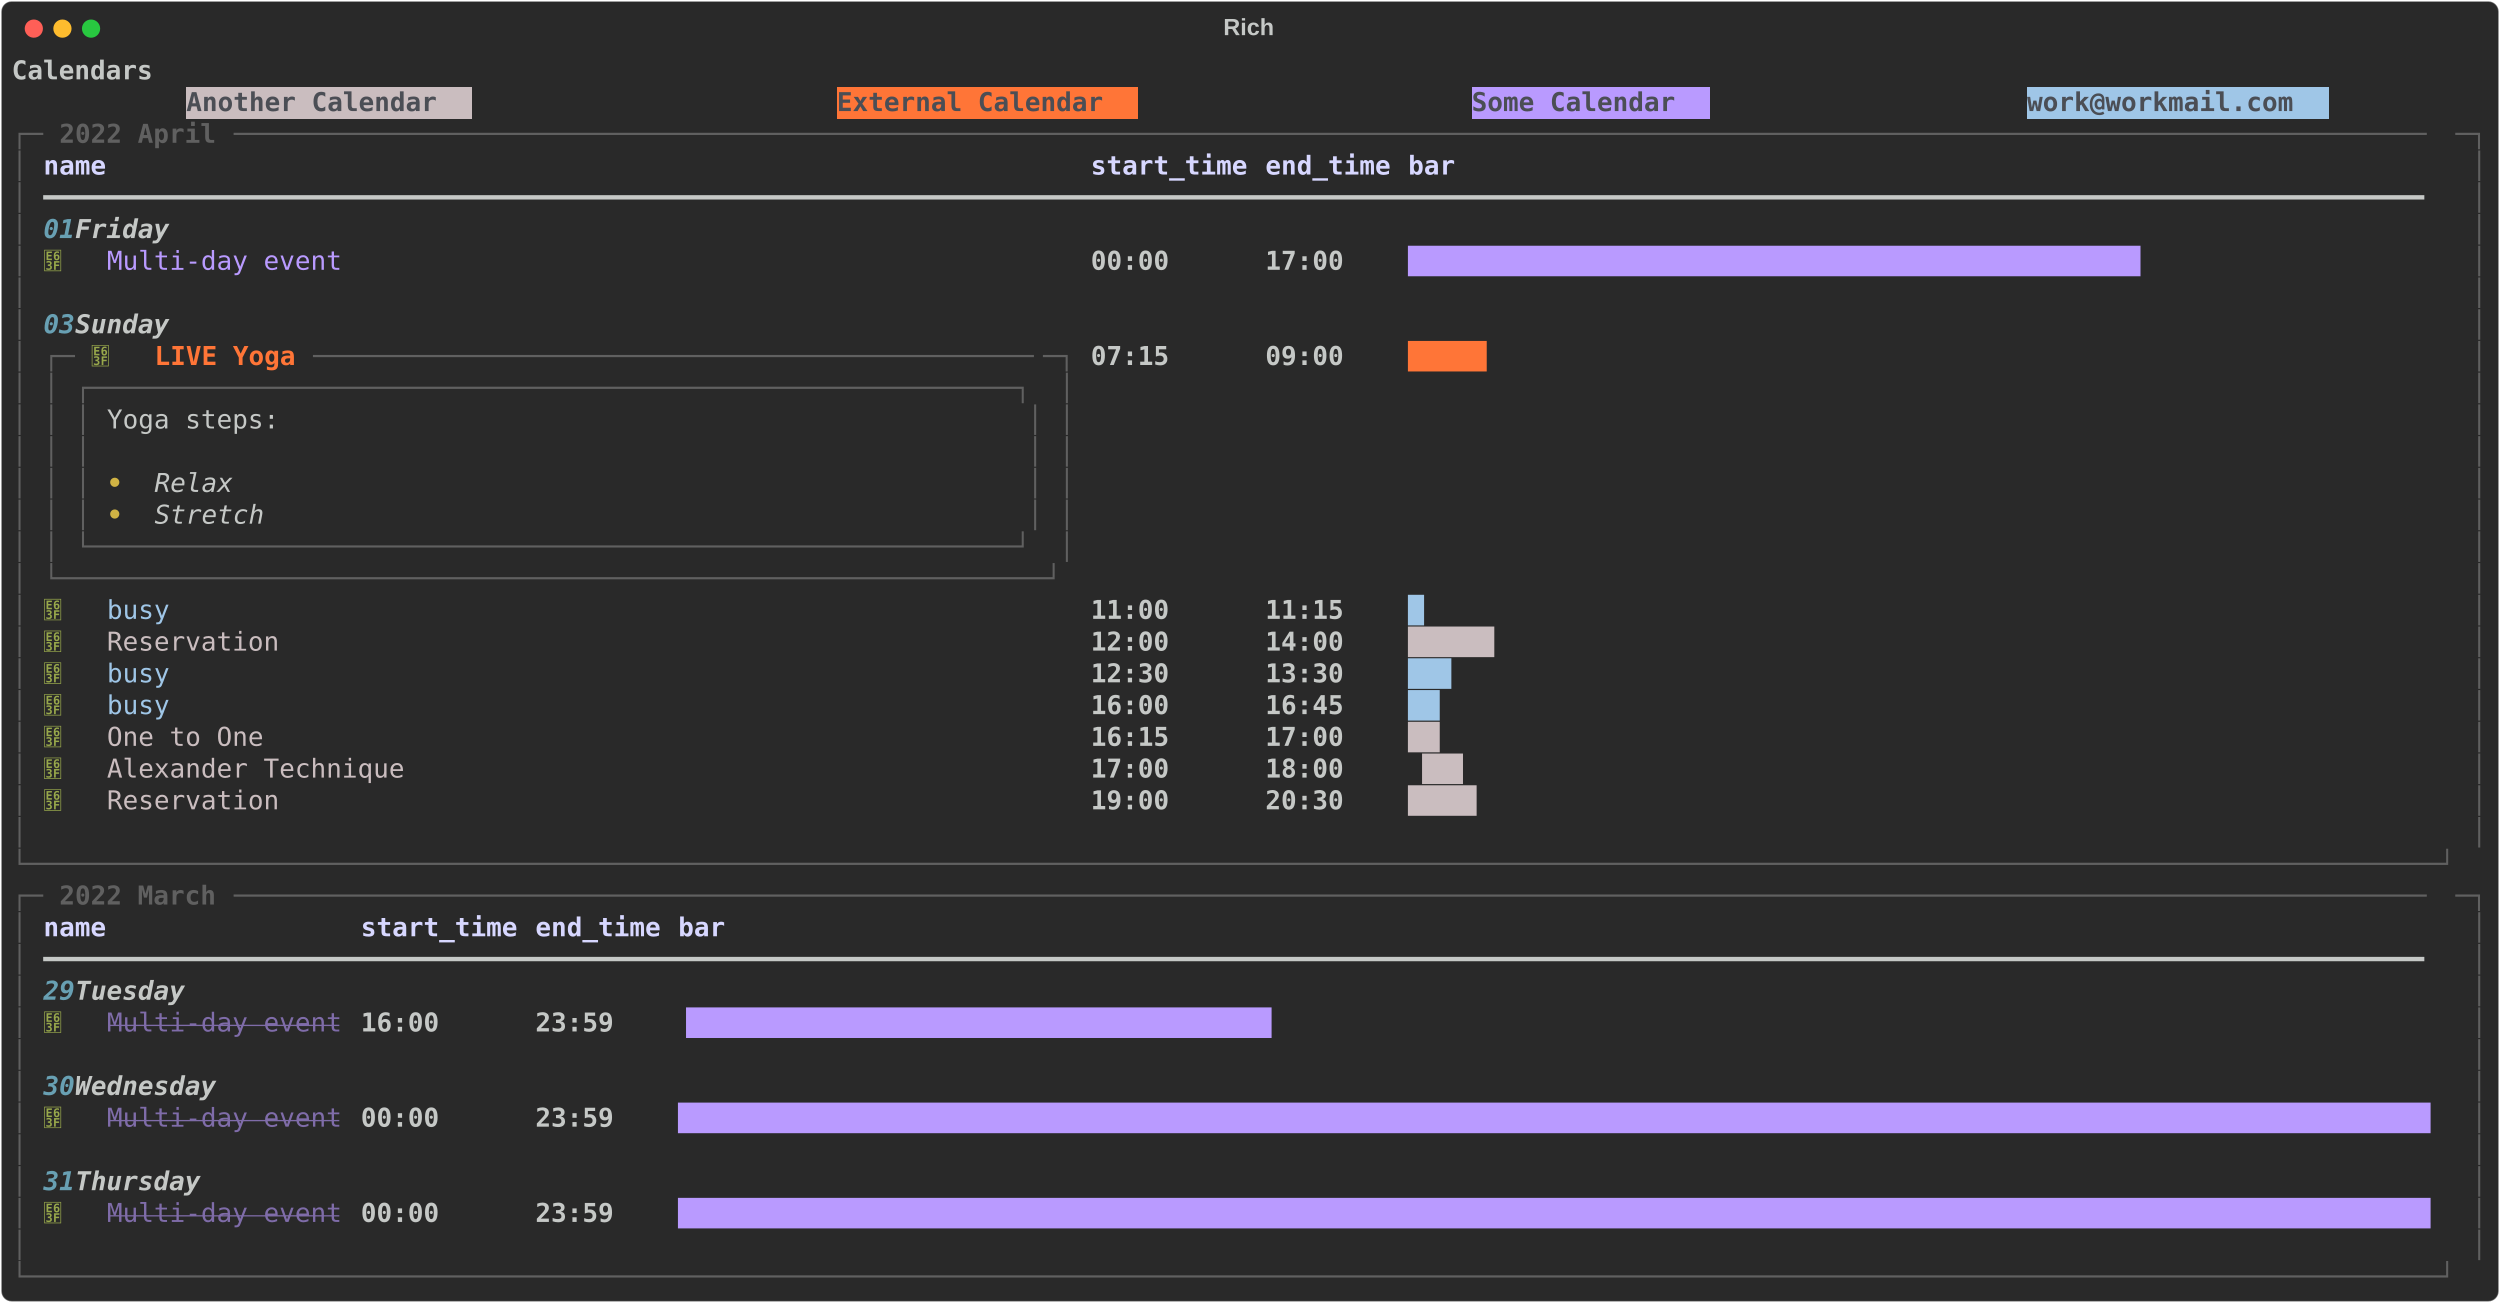
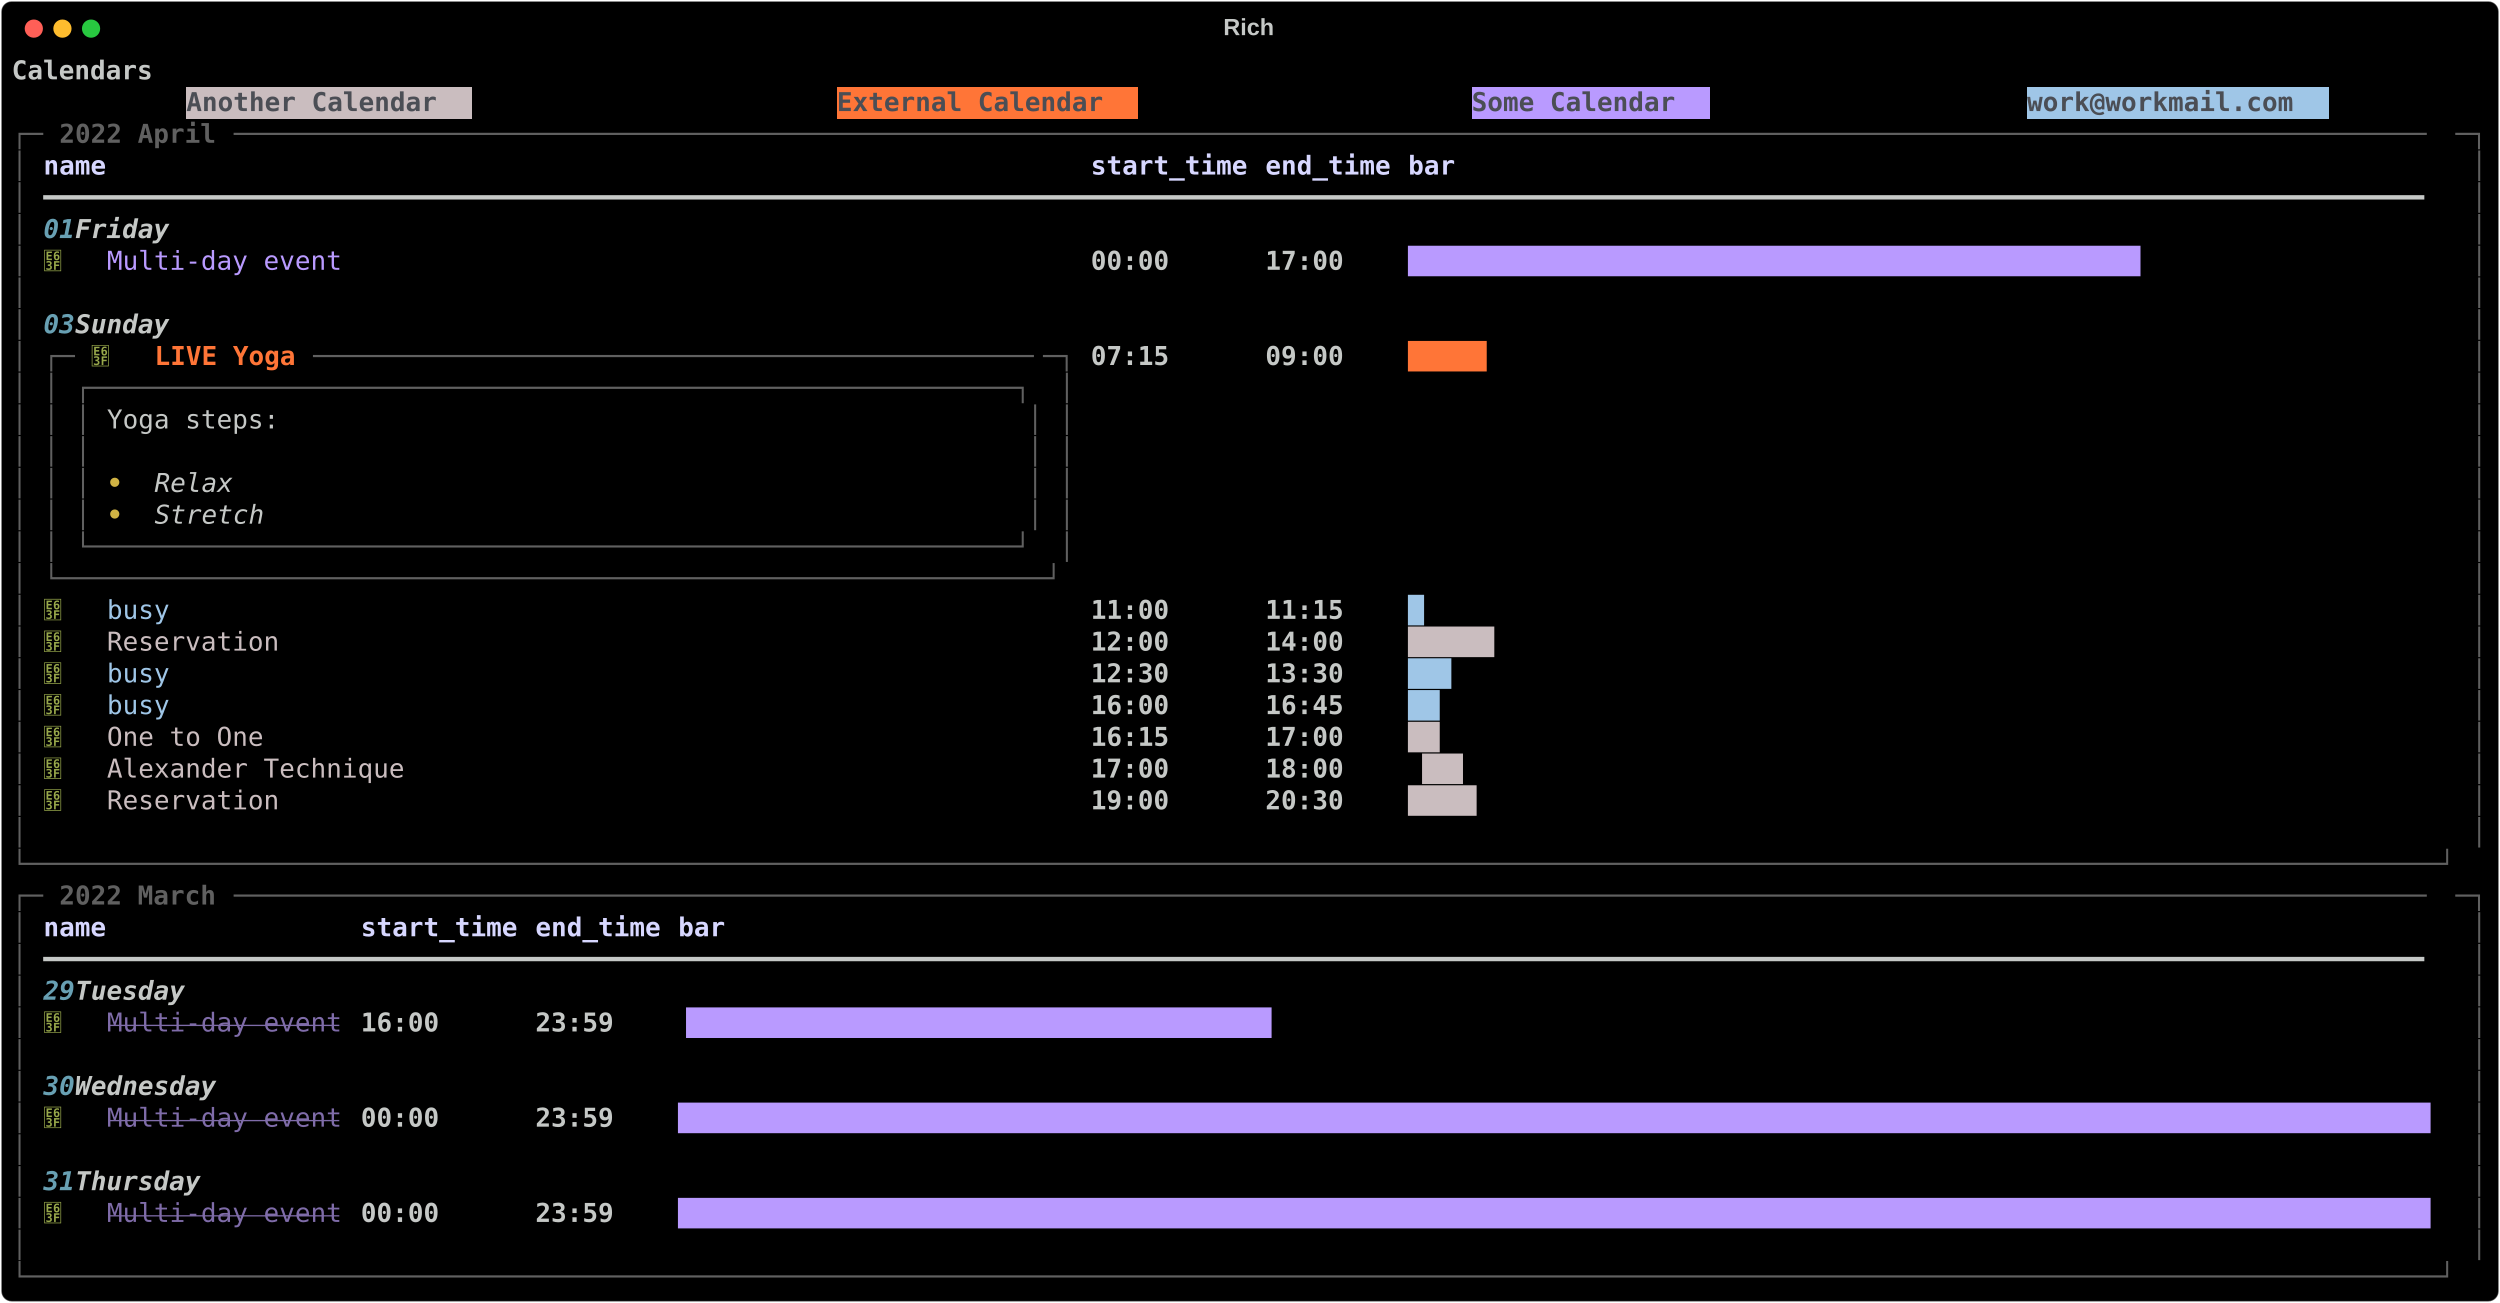
<svg xmlns="http://www.w3.org/2000/svg" class="rich-terminal" viewBox="0 0 1922 1001.6">
  <style>

    @font-face {
        font-family: "Fira Code";
        src: local("FiraCode-Regular"),
                url("https://cdnjs.cloudflare.com/ajax/libs/firacode/6.2.0/woff2/FiraCode-Regular.woff2") format("woff2"),
                url("https://cdnjs.cloudflare.com/ajax/libs/firacode/6.2.0/woff/FiraCode-Regular.woff") format("woff");
        font-style: normal;
        font-weight: 400;
    }
    @font-face {
        font-family: "Fira Code";
        src: local("FiraCode-Bold"),
                url("https://cdnjs.cloudflare.com/ajax/libs/firacode/6.2.0/woff2/FiraCode-Bold.woff2") format("woff2"),
                url("https://cdnjs.cloudflare.com/ajax/libs/firacode/6.2.0/woff/FiraCode-Bold.woff") format("woff");
        font-style: bold;
        font-weight: 700;
    }

    .terminal-112775988-matrix {
        font-family: Fira Code, monospace;
        font-size: 20px;
        line-height: 24.4px;
        font-variant-east-asian: full-width;
    }

    .terminal-112775988-title {
        font-size: 18px;
        font-weight: bold;
        font-family: arial;
    }

    .terminal-112775988-r1 { fill: #c5c8c6;font-weight: bold }
.terminal-112775988-r2 { fill: #c5c8c6 }
.terminal-112775988-r3 { fill: #4b4e55;font-weight: bold }
.terminal-112775988-r4 { fill: #606060 }
.terminal-112775988-r5 { fill: #606060;font-weight: bold }
.terminal-112775988-r6 { fill: #d7d7ff;font-weight: bold }
.terminal-112775988-r7 { fill: #68a0b3;font-weight: bold;font-style: italic; }
.terminal-112775988-r8 { fill: #c5c8c6;font-weight: bold;font-style: italic; }
.terminal-112775988-r9 { fill: #98a84b;font-weight: bold }
.terminal-112775988-r10 { fill: #b99aff }
.terminal-112775988-r11 { fill: #ff7537;font-weight: bold }
.terminal-112775988-r12 { fill: #ff7537 }
.terminal-112775988-r13 { fill: #d0b344;font-weight: bold }
.terminal-112775988-r14 { fill: #c5c8c6;font-style: italic; }
.terminal-112775988-r15 { fill: #9fc6e7 }
.terminal-112775988-r16 { fill: #cabdbf }
.terminal-112775988-r17 { fill: #7f6ca9;text-decoration: line-through; }
    </style>
  <defs>
    <clipPath id="terminal-112775988-clip-terminal">
      <rect x="0" y="0" width="1902.2" height="950.6" />
    </clipPath>
    <clipPath id="terminal-112775988-line-0">
      <rect x="0" y="1.5" width="1903.2" height="24.65" />
    </clipPath>
    <clipPath id="terminal-112775988-line-1">
      <rect x="0" y="25.9" width="1903.2" height="24.65" />
    </clipPath>
    <clipPath id="terminal-112775988-line-2">
      <rect x="0" y="50.3" width="1903.2" height="24.65" />
    </clipPath>
    <clipPath id="terminal-112775988-line-3">
      <rect x="0" y="74.7" width="1903.2" height="24.65" />
    </clipPath>
    <clipPath id="terminal-112775988-line-4">
      <rect x="0" y="99.1" width="1903.2" height="24.65" />
    </clipPath>
    <clipPath id="terminal-112775988-line-5">
      <rect x="0" y="123.5" width="1903.2" height="24.65" />
    </clipPath>
    <clipPath id="terminal-112775988-line-6">
      <rect x="0" y="147.9" width="1903.2" height="24.65" />
    </clipPath>
    <clipPath id="terminal-112775988-line-7">
      <rect x="0" y="172.3" width="1903.2" height="24.65" />
    </clipPath>
    <clipPath id="terminal-112775988-line-8">
      <rect x="0" y="196.7" width="1903.2" height="24.65" />
    </clipPath>
    <clipPath id="terminal-112775988-line-9">
      <rect x="0" y="221.1" width="1903.2" height="24.65" />
    </clipPath>
    <clipPath id="terminal-112775988-line-10">
      <rect x="0" y="245.5" width="1903.2" height="24.65" />
    </clipPath>
    <clipPath id="terminal-112775988-line-11">
      <rect x="0" y="269.9" width="1903.2" height="24.65" />
    </clipPath>
    <clipPath id="terminal-112775988-line-12">
      <rect x="0" y="294.3" width="1903.2" height="24.65" />
    </clipPath>
    <clipPath id="terminal-112775988-line-13">
      <rect x="0" y="318.7" width="1903.2" height="24.65" />
    </clipPath>
    <clipPath id="terminal-112775988-line-14">
      <rect x="0" y="343.1" width="1903.2" height="24.65" />
    </clipPath>
    <clipPath id="terminal-112775988-line-15">
      <rect x="0" y="367.5" width="1903.2" height="24.65" />
    </clipPath>
    <clipPath id="terminal-112775988-line-16">
      <rect x="0" y="391.9" width="1903.2" height="24.65" />
    </clipPath>
    <clipPath id="terminal-112775988-line-17">
      <rect x="0" y="416.3" width="1903.2" height="24.65" />
    </clipPath>
    <clipPath id="terminal-112775988-line-18">
      <rect x="0" y="440.7" width="1903.2" height="24.65" />
    </clipPath>
    <clipPath id="terminal-112775988-line-19">
      <rect x="0" y="465.1" width="1903.2" height="24.65" />
    </clipPath>
    <clipPath id="terminal-112775988-line-20">
      <rect x="0" y="489.5" width="1903.2" height="24.65" />
    </clipPath>
    <clipPath id="terminal-112775988-line-21">
      <rect x="0" y="513.9" width="1903.2" height="24.65" />
    </clipPath>
    <clipPath id="terminal-112775988-line-22">
      <rect x="0" y="538.3" width="1903.2" height="24.65" />
    </clipPath>
    <clipPath id="terminal-112775988-line-23">
      <rect x="0" y="562.7" width="1903.2" height="24.65" />
    </clipPath>
    <clipPath id="terminal-112775988-line-24">
      <rect x="0" y="587.1" width="1903.2" height="24.65" />
    </clipPath>
    <clipPath id="terminal-112775988-line-25">
      <rect x="0" y="611.5" width="1903.2" height="24.65" />
    </clipPath>
    <clipPath id="terminal-112775988-line-26">
      <rect x="0" y="635.9" width="1903.2" height="24.65" />
    </clipPath>
    <clipPath id="terminal-112775988-line-27">
      <rect x="0" y="660.3" width="1903.2" height="24.65" />
    </clipPath>
    <clipPath id="terminal-112775988-line-28">
      <rect x="0" y="684.7" width="1903.2" height="24.65" />
    </clipPath>
    <clipPath id="terminal-112775988-line-29">
      <rect x="0" y="709.1" width="1903.2" height="24.65" />
    </clipPath>
    <clipPath id="terminal-112775988-line-30">
      <rect x="0" y="733.5" width="1903.2" height="24.65" />
    </clipPath>
    <clipPath id="terminal-112775988-line-31">
      <rect x="0" y="757.9" width="1903.2" height="24.65" />
    </clipPath>
    <clipPath id="terminal-112775988-line-32">
      <rect x="0" y="782.3" width="1903.2" height="24.65" />
    </clipPath>
    <clipPath id="terminal-112775988-line-33">
      <rect x="0" y="806.7" width="1903.2" height="24.65" />
    </clipPath>
    <clipPath id="terminal-112775988-line-34">
      <rect x="0" y="831.1" width="1903.2" height="24.65" />
    </clipPath>
    <clipPath id="terminal-112775988-line-35">
      <rect x="0" y="855.5" width="1903.2" height="24.65" />
    </clipPath>
    <clipPath id="terminal-112775988-line-36">
      <rect x="0" y="879.9" width="1903.2" height="24.65" />
    </clipPath>
    <clipPath id="terminal-112775988-line-37">
      <rect x="0" y="904.3" width="1903.2" height="24.65" />
    </clipPath>
  </defs>
-   <rect fill="#292929" stroke="rgba(255,255,255,0.35)" stroke-width="1" x="1" y="1" width="1920" height="999.6" rx="8" />
+   <rect stroke="rgba(255,255,255,0.35)" stroke-width="1" x="1" y="1" width="1920" height="999.6" rx="8" />
  <text class="terminal-112775988-title" fill="#c5c8c6" text-anchor="middle" x="960" y="27">Rich</text>
  <g transform="translate(26,22)">
    <circle cx="0" cy="0" r="7" fill="#ff5f57" />
    <circle cx="22" cy="0" r="7" fill="#febc2e" />
    <circle cx="44" cy="0" r="7" fill="#28c840" />
  </g>
  <g transform="translate(9, 41)" clip-path="url(#terminal-112775988-clip-terminal)">
    <rect fill="#cabdbf" x="134.2" y="25.9" width="219.6" height="24.65" shape-rendering="crispEdges" />
    <rect fill="#ff7537" x="634.4" y="25.9" width="231.8" height="24.65" shape-rendering="crispEdges" />
    <rect fill="#b99aff" x="1122.4" y="25.9" width="183" height="24.65" shape-rendering="crispEdges" />
    <rect fill="#9fc6e7" x="1549.4" y="25.9" width="231.8" height="24.65" shape-rendering="crispEdges" />
    <g class="terminal-112775988-matrix">
      <text class="terminal-112775988-r1" x="0" y="20" textLength="1903.2" clip-path="url(#terminal-112775988-line-0)">                                                                         Calendars                                                                          </text>
      <text class="terminal-112775988-r2" x="1903.2" y="20" textLength="12.2" clip-path="url(#terminal-112775988-line-0)">
</text>
      <text class="terminal-112775988-r3" x="134.2" y="44.4" textLength="219.6" clip-path="url(#terminal-112775988-line-1)"> Another Calendar </text>
      <text class="terminal-112775988-r3" x="634.4" y="44.4" textLength="231.8" clip-path="url(#terminal-112775988-line-1)"> External Calendar </text>
      <text class="terminal-112775988-r3" x="1122.4" y="44.4" textLength="183" clip-path="url(#terminal-112775988-line-1)"> Some Calendar </text>
      <text class="terminal-112775988-r3" x="1549.4" y="44.4" textLength="231.8" clip-path="url(#terminal-112775988-line-1)"> work@workmail.com </text>
      <text class="terminal-112775988-r2" x="1903.2" y="44.4" textLength="12.2" clip-path="url(#terminal-112775988-line-1)">
</text>
      <text class="terminal-112775988-r4" x="0" y="68.8" textLength="24.4" clip-path="url(#terminal-112775988-line-2)">┌─</text>
      <text class="terminal-112775988-r5" x="36.6" y="68.8" textLength="122" clip-path="url(#terminal-112775988-line-2)">2022 April</text>
      <text class="terminal-112775988-r4" x="170.8" y="68.8" textLength="1708" clip-path="url(#terminal-112775988-line-2)">────────────────────────────────────────────────────────────────────────────────────────────────────────────────────────────────────────────</text>
      <text class="terminal-112775988-r4" x="1878.8" y="68.8" textLength="24.4" clip-path="url(#terminal-112775988-line-2)">─┐</text>
      <text class="terminal-112775988-r2" x="1903.2" y="68.8" textLength="12.2" clip-path="url(#terminal-112775988-line-2)">
</text>
      <text class="terminal-112775988-r4" x="0" y="93.2" textLength="12.2" clip-path="url(#terminal-112775988-line-3)">│</text>
      <text class="terminal-112775988-r6" x="24.4" y="93.2" textLength="793" clip-path="url(#terminal-112775988-line-3)">name                                                             </text>
      <text class="terminal-112775988-r6" x="829.6" y="93.2" textLength="122" clip-path="url(#terminal-112775988-line-3)">start_time</text>
      <text class="terminal-112775988-r6" x="963.8" y="93.2" textLength="97.6" clip-path="url(#terminal-112775988-line-3)">end_time</text>
      <text class="terminal-112775988-r6" x="1073.6" y="93.2" textLength="805.2" clip-path="url(#terminal-112775988-line-3)">bar                                                               </text>
      <text class="terminal-112775988-r4" x="1891" y="93.2" textLength="12.2" clip-path="url(#terminal-112775988-line-3)">│</text>
      <text class="terminal-112775988-r2" x="1903.2" y="93.2" textLength="12.2" clip-path="url(#terminal-112775988-line-3)">
</text>
      <text class="terminal-112775988-r4" x="0" y="117.6" textLength="12.2" clip-path="url(#terminal-112775988-line-4)">│</text>
      <text class="terminal-112775988-r2" x="24.4" y="117.6" textLength="1854.4" clip-path="url(#terminal-112775988-line-4)">━━━━━━━━━━━━━━━━━━━━━━━━━━━━━━━━━━━━━━━━━━━━━━━━━━━━━━━━━━━━━━━━━━━━━━━━━━━━━━━━━━━━━━━━━━━━━━━━━━━━━━━━━━━━━━━━━━━━━━━━━━━━━━━━━━━━━━━━━━━━━━━━━━━━━━━━</text>
      <text class="terminal-112775988-r4" x="1891" y="117.6" textLength="12.2" clip-path="url(#terminal-112775988-line-4)">│</text>
      <text class="terminal-112775988-r2" x="1903.2" y="117.6" textLength="12.2" clip-path="url(#terminal-112775988-line-4)">
</text>
      <text class="terminal-112775988-r4" x="0" y="142" textLength="12.2" clip-path="url(#terminal-112775988-line-5)">│</text>
      <text class="terminal-112775988-r7" x="24.4" y="142" textLength="24.4" clip-path="url(#terminal-112775988-line-5)">01</text>
      <text class="terminal-112775988-r8" x="48.8" y="142" textLength="85.4" clip-path="url(#terminal-112775988-line-5)"> Friday</text>
      <text class="terminal-112775988-r4" x="1891" y="142" textLength="12.2" clip-path="url(#terminal-112775988-line-5)">│</text>
      <text class="terminal-112775988-r2" x="1903.2" y="142" textLength="12.2" clip-path="url(#terminal-112775988-line-5)">
</text>
      <text class="terminal-112775988-r4" x="0" y="166.4" textLength="12.2" clip-path="url(#terminal-112775988-line-6)">│</text>
      <text class="terminal-112775988-r9" x="24.4" y="166.4" textLength="48.8" clip-path="url(#terminal-112775988-line-6)">   </text>
      <text class="terminal-112775988-r10" x="73.2" y="166.4" textLength="183" clip-path="url(#terminal-112775988-line-6)">Multi-day event</text>
      <text class="terminal-112775988-r1" x="829.6" y="166.4" textLength="61" clip-path="url(#terminal-112775988-line-6)">00:00</text>
      <text class="terminal-112775988-r1" x="963.8" y="166.4" textLength="61" clip-path="url(#terminal-112775988-line-6)">17:00</text>
      <text class="terminal-112775988-r10" x="1073.6" y="166.4" textLength="805.2" clip-path="url(#terminal-112775988-line-6)">██████████████████████████████████████████████▊                   </text>
      <text class="terminal-112775988-r4" x="1891" y="166.4" textLength="12.2" clip-path="url(#terminal-112775988-line-6)">│</text>
      <text class="terminal-112775988-r2" x="1903.2" y="166.4" textLength="12.2" clip-path="url(#terminal-112775988-line-6)">
</text>
      <text class="terminal-112775988-r4" x="0" y="190.8" textLength="12.2" clip-path="url(#terminal-112775988-line-7)">│</text>
      <text class="terminal-112775988-r4" x="1891" y="190.8" textLength="12.2" clip-path="url(#terminal-112775988-line-7)">│</text>
      <text class="terminal-112775988-r2" x="1903.2" y="190.8" textLength="12.2" clip-path="url(#terminal-112775988-line-7)">
</text>
      <text class="terminal-112775988-r4" x="0" y="215.2" textLength="12.2" clip-path="url(#terminal-112775988-line-8)">│</text>
      <text class="terminal-112775988-r7" x="24.4" y="215.2" textLength="24.4" clip-path="url(#terminal-112775988-line-8)">03</text>
      <text class="terminal-112775988-r8" x="48.8" y="215.2" textLength="85.4" clip-path="url(#terminal-112775988-line-8)"> Sunday</text>
      <text class="terminal-112775988-r4" x="1891" y="215.2" textLength="12.2" clip-path="url(#terminal-112775988-line-8)">│</text>
      <text class="terminal-112775988-r2" x="1903.2" y="215.2" textLength="12.2" clip-path="url(#terminal-112775988-line-8)">
</text>
      <text class="terminal-112775988-r4" x="0" y="239.6" textLength="12.2" clip-path="url(#terminal-112775988-line-9)">│</text>
      <text class="terminal-112775988-r4" x="24.4" y="239.6" textLength="24.4" clip-path="url(#terminal-112775988-line-9)">┌─</text>
      <text class="terminal-112775988-r9" x="61" y="239.6" textLength="48.8" clip-path="url(#terminal-112775988-line-9)">   </text>
      <text class="terminal-112775988-r11" x="109.8" y="239.6" textLength="109.8" clip-path="url(#terminal-112775988-line-9)">LIVE Yoga</text>
      <text class="terminal-112775988-r4" x="231.8" y="239.6" textLength="561.2" clip-path="url(#terminal-112775988-line-9)">──────────────────────────────────────────────</text>
      <text class="terminal-112775988-r4" x="793" y="239.6" textLength="24.4" clip-path="url(#terminal-112775988-line-9)">─┐</text>
      <text class="terminal-112775988-r1" x="829.6" y="239.6" textLength="61" clip-path="url(#terminal-112775988-line-9)">07:15</text>
      <text class="terminal-112775988-r1" x="963.8" y="239.6" textLength="61" clip-path="url(#terminal-112775988-line-9)">09:00</text>
      <text class="terminal-112775988-r12" x="1073.6" y="239.6" textLength="805.2" clip-path="url(#terminal-112775988-line-9)">                   █████                                          </text>
      <text class="terminal-112775988-r4" x="1891" y="239.6" textLength="12.2" clip-path="url(#terminal-112775988-line-9)">│</text>
      <text class="terminal-112775988-r2" x="1903.2" y="239.6" textLength="12.2" clip-path="url(#terminal-112775988-line-9)">
</text>
      <text class="terminal-112775988-r4" x="0" y="264" textLength="12.2" clip-path="url(#terminal-112775988-line-10)">│</text>
      <text class="terminal-112775988-r4" x="24.4" y="264" textLength="12.2" clip-path="url(#terminal-112775988-line-10)">│</text>
      <text class="terminal-112775988-r4" x="48.8" y="264" textLength="744.2" clip-path="url(#terminal-112775988-line-10)">┌───────────────────────────────────────────────────────────┐</text>
      <text class="terminal-112775988-r4" x="805.2" y="264" textLength="12.2" clip-path="url(#terminal-112775988-line-10)">│</text>
      <text class="terminal-112775988-r4" x="1891" y="264" textLength="12.2" clip-path="url(#terminal-112775988-line-10)">│</text>
      <text class="terminal-112775988-r2" x="1903.2" y="264" textLength="12.2" clip-path="url(#terminal-112775988-line-10)">
</text>
      <text class="terminal-112775988-r4" x="0" y="288.4" textLength="12.2" clip-path="url(#terminal-112775988-line-11)">│</text>
      <text class="terminal-112775988-r4" x="24.4" y="288.4" textLength="12.2" clip-path="url(#terminal-112775988-line-11)">│</text>
      <text class="terminal-112775988-r4" x="48.8" y="288.4" textLength="12.2" clip-path="url(#terminal-112775988-line-11)">│</text>
      <text class="terminal-112775988-r2" x="73.2" y="288.4" textLength="695.4" clip-path="url(#terminal-112775988-line-11)">Yoga steps:                                              </text>
      <text class="terminal-112775988-r4" x="780.8" y="288.4" textLength="12.2" clip-path="url(#terminal-112775988-line-11)">│</text>
      <text class="terminal-112775988-r4" x="805.2" y="288.4" textLength="12.2" clip-path="url(#terminal-112775988-line-11)">│</text>
      <text class="terminal-112775988-r4" x="1891" y="288.4" textLength="12.2" clip-path="url(#terminal-112775988-line-11)">│</text>
      <text class="terminal-112775988-r2" x="1903.2" y="288.4" textLength="12.2" clip-path="url(#terminal-112775988-line-11)">
</text>
      <text class="terminal-112775988-r4" x="0" y="312.8" textLength="12.2" clip-path="url(#terminal-112775988-line-12)">│</text>
      <text class="terminal-112775988-r4" x="24.4" y="312.8" textLength="12.2" clip-path="url(#terminal-112775988-line-12)">│</text>
      <text class="terminal-112775988-r4" x="48.8" y="312.8" textLength="12.2" clip-path="url(#terminal-112775988-line-12)">│</text>
      <text class="terminal-112775988-r4" x="780.8" y="312.8" textLength="12.2" clip-path="url(#terminal-112775988-line-12)">│</text>
      <text class="terminal-112775988-r4" x="805.2" y="312.8" textLength="12.2" clip-path="url(#terminal-112775988-line-12)">│</text>
      <text class="terminal-112775988-r4" x="1891" y="312.8" textLength="12.2" clip-path="url(#terminal-112775988-line-12)">│</text>
      <text class="terminal-112775988-r2" x="1903.2" y="312.8" textLength="12.2" clip-path="url(#terminal-112775988-line-12)">
</text>
      <text class="terminal-112775988-r4" x="0" y="337.2" textLength="12.2" clip-path="url(#terminal-112775988-line-13)">│</text>
      <text class="terminal-112775988-r4" x="24.4" y="337.2" textLength="12.2" clip-path="url(#terminal-112775988-line-13)">│</text>
      <text class="terminal-112775988-r4" x="48.8" y="337.2" textLength="12.2" clip-path="url(#terminal-112775988-line-13)">│</text>
      <text class="terminal-112775988-r13" x="73.2" y="337.2" textLength="36.6" clip-path="url(#terminal-112775988-line-13)"> • </text>
      <text class="terminal-112775988-r14" x="109.8" y="337.2" textLength="61" clip-path="url(#terminal-112775988-line-13)">Relax</text>
      <text class="terminal-112775988-r4" x="780.8" y="337.2" textLength="12.2" clip-path="url(#terminal-112775988-line-13)">│</text>
      <text class="terminal-112775988-r4" x="805.2" y="337.2" textLength="12.2" clip-path="url(#terminal-112775988-line-13)">│</text>
      <text class="terminal-112775988-r4" x="1891" y="337.2" textLength="12.2" clip-path="url(#terminal-112775988-line-13)">│</text>
      <text class="terminal-112775988-r2" x="1903.2" y="337.2" textLength="12.2" clip-path="url(#terminal-112775988-line-13)">
</text>
      <text class="terminal-112775988-r4" x="0" y="361.6" textLength="12.2" clip-path="url(#terminal-112775988-line-14)">│</text>
      <text class="terminal-112775988-r4" x="24.4" y="361.6" textLength="12.2" clip-path="url(#terminal-112775988-line-14)">│</text>
      <text class="terminal-112775988-r4" x="48.8" y="361.6" textLength="12.2" clip-path="url(#terminal-112775988-line-14)">│</text>
      <text class="terminal-112775988-r13" x="73.2" y="361.6" textLength="36.6" clip-path="url(#terminal-112775988-line-14)"> • </text>
      <text class="terminal-112775988-r14" x="109.8" y="361.6" textLength="85.4" clip-path="url(#terminal-112775988-line-14)">Stretch</text>
      <text class="terminal-112775988-r4" x="780.8" y="361.6" textLength="12.2" clip-path="url(#terminal-112775988-line-14)">│</text>
      <text class="terminal-112775988-r4" x="805.2" y="361.6" textLength="12.2" clip-path="url(#terminal-112775988-line-14)">│</text>
      <text class="terminal-112775988-r4" x="1891" y="361.6" textLength="12.2" clip-path="url(#terminal-112775988-line-14)">│</text>
      <text class="terminal-112775988-r2" x="1903.2" y="361.6" textLength="12.2" clip-path="url(#terminal-112775988-line-14)">
</text>
      <text class="terminal-112775988-r4" x="0" y="386" textLength="12.2" clip-path="url(#terminal-112775988-line-15)">│</text>
      <text class="terminal-112775988-r4" x="24.4" y="386" textLength="12.2" clip-path="url(#terminal-112775988-line-15)">│</text>
      <text class="terminal-112775988-r4" x="48.8" y="386" textLength="744.2" clip-path="url(#terminal-112775988-line-15)">└───────────────────────────────────────────────────────────┘</text>
      <text class="terminal-112775988-r4" x="805.2" y="386" textLength="12.2" clip-path="url(#terminal-112775988-line-15)">│</text>
      <text class="terminal-112775988-r4" x="1891" y="386" textLength="12.2" clip-path="url(#terminal-112775988-line-15)">│</text>
      <text class="terminal-112775988-r2" x="1903.2" y="386" textLength="12.2" clip-path="url(#terminal-112775988-line-15)">
</text>
      <text class="terminal-112775988-r4" x="0" y="410.4" textLength="12.2" clip-path="url(#terminal-112775988-line-16)">│</text>
      <text class="terminal-112775988-r4" x="24.4" y="410.4" textLength="793" clip-path="url(#terminal-112775988-line-16)">└───────────────────────────────────────────────────────────────┘</text>
      <text class="terminal-112775988-r4" x="1891" y="410.4" textLength="12.2" clip-path="url(#terminal-112775988-line-16)">│</text>
      <text class="terminal-112775988-r2" x="1903.2" y="410.4" textLength="12.2" clip-path="url(#terminal-112775988-line-16)">
</text>
      <text class="terminal-112775988-r4" x="0" y="434.8" textLength="12.2" clip-path="url(#terminal-112775988-line-17)">│</text>
      <text class="terminal-112775988-r9" x="24.4" y="434.8" textLength="48.8" clip-path="url(#terminal-112775988-line-17)">   </text>
      <text class="terminal-112775988-r15" x="73.2" y="434.8" textLength="48.8" clip-path="url(#terminal-112775988-line-17)">busy</text>
      <text class="terminal-112775988-r1" x="829.6" y="434.8" textLength="61" clip-path="url(#terminal-112775988-line-17)">11:00</text>
      <text class="terminal-112775988-r1" x="963.8" y="434.8" textLength="61" clip-path="url(#terminal-112775988-line-17)">11:15</text>
      <text class="terminal-112775988-r15" x="1073.6" y="434.8" textLength="805.2" clip-path="url(#terminal-112775988-line-17)">                              █                                   </text>
      <text class="terminal-112775988-r4" x="1891" y="434.8" textLength="12.2" clip-path="url(#terminal-112775988-line-17)">│</text>
      <text class="terminal-112775988-r2" x="1903.2" y="434.8" textLength="12.2" clip-path="url(#terminal-112775988-line-17)">
</text>
      <text class="terminal-112775988-r4" x="0" y="459.2" textLength="12.2" clip-path="url(#terminal-112775988-line-18)">│</text>
      <text class="terminal-112775988-r9" x="24.4" y="459.2" textLength="48.8" clip-path="url(#terminal-112775988-line-18)">   </text>
      <text class="terminal-112775988-r16" x="73.2" y="459.2" textLength="134.2" clip-path="url(#terminal-112775988-line-18)">Reservation</text>
      <text class="terminal-112775988-r1" x="829.6" y="459.2" textLength="61" clip-path="url(#terminal-112775988-line-18)">12:00</text>
      <text class="terminal-112775988-r1" x="963.8" y="459.2" textLength="61" clip-path="url(#terminal-112775988-line-18)">14:00</text>
      <text class="terminal-112775988-r16" x="1073.6" y="459.2" textLength="805.2" clip-path="url(#terminal-112775988-line-18)">                                 █████▌                           </text>
      <text class="terminal-112775988-r4" x="1891" y="459.2" textLength="12.2" clip-path="url(#terminal-112775988-line-18)">│</text>
      <text class="terminal-112775988-r2" x="1903.2" y="459.2" textLength="12.2" clip-path="url(#terminal-112775988-line-18)">
</text>
      <text class="terminal-112775988-r4" x="0" y="483.6" textLength="12.2" clip-path="url(#terminal-112775988-line-19)">│</text>
      <text class="terminal-112775988-r9" x="24.4" y="483.6" textLength="48.8" clip-path="url(#terminal-112775988-line-19)">   </text>
      <text class="terminal-112775988-r15" x="73.2" y="483.6" textLength="48.8" clip-path="url(#terminal-112775988-line-19)">busy</text>
      <text class="terminal-112775988-r1" x="829.6" y="483.6" textLength="61" clip-path="url(#terminal-112775988-line-19)">12:30</text>
      <text class="terminal-112775988-r1" x="963.8" y="483.6" textLength="61" clip-path="url(#terminal-112775988-line-19)">13:30</text>
      <text class="terminal-112775988-r15" x="1073.6" y="483.6" textLength="805.2" clip-path="url(#terminal-112775988-line-19)">                                 ██▊                              </text>
      <text class="terminal-112775988-r4" x="1891" y="483.6" textLength="12.2" clip-path="url(#terminal-112775988-line-19)">│</text>
      <text class="terminal-112775988-r2" x="1903.2" y="483.6" textLength="12.2" clip-path="url(#terminal-112775988-line-19)">
</text>
      <text class="terminal-112775988-r4" x="0" y="508" textLength="12.2" clip-path="url(#terminal-112775988-line-20)">│</text>
      <text class="terminal-112775988-r9" x="24.4" y="508" textLength="48.8" clip-path="url(#terminal-112775988-line-20)">   </text>
      <text class="terminal-112775988-r15" x="73.2" y="508" textLength="48.8" clip-path="url(#terminal-112775988-line-20)">busy</text>
      <text class="terminal-112775988-r1" x="829.6" y="508" textLength="61" clip-path="url(#terminal-112775988-line-20)">16:00</text>
      <text class="terminal-112775988-r1" x="963.8" y="508" textLength="61" clip-path="url(#terminal-112775988-line-20)">16:45</text>
      <text class="terminal-112775988-r15" x="1073.6" y="508" textLength="805.2" clip-path="url(#terminal-112775988-line-20)">                                            ██                    </text>
      <text class="terminal-112775988-r4" x="1891" y="508" textLength="12.2" clip-path="url(#terminal-112775988-line-20)">│</text>
      <text class="terminal-112775988-r2" x="1903.2" y="508" textLength="12.2" clip-path="url(#terminal-112775988-line-20)">
</text>
      <text class="terminal-112775988-r4" x="0" y="532.4" textLength="12.2" clip-path="url(#terminal-112775988-line-21)">│</text>
      <text class="terminal-112775988-r9" x="24.4" y="532.4" textLength="48.8" clip-path="url(#terminal-112775988-line-21)">   </text>
      <text class="terminal-112775988-r16" x="73.2" y="532.4" textLength="122" clip-path="url(#terminal-112775988-line-21)">One to One</text>
      <text class="terminal-112775988-r1" x="829.6" y="532.4" textLength="61" clip-path="url(#terminal-112775988-line-21)">16:15</text>
      <text class="terminal-112775988-r1" x="963.8" y="532.4" textLength="61" clip-path="url(#terminal-112775988-line-21)">17:00</text>
      <text class="terminal-112775988-r16" x="1073.6" y="532.4" textLength="805.2" clip-path="url(#terminal-112775988-line-21)">                                            ██                    </text>
      <text class="terminal-112775988-r4" x="1891" y="532.4" textLength="12.2" clip-path="url(#terminal-112775988-line-21)">│</text>
      <text class="terminal-112775988-r2" x="1903.2" y="532.4" textLength="12.2" clip-path="url(#terminal-112775988-line-21)">
</text>
      <text class="terminal-112775988-r4" x="0" y="556.8" textLength="12.2" clip-path="url(#terminal-112775988-line-22)">│</text>
      <text class="terminal-112775988-r9" x="24.4" y="556.8" textLength="48.8" clip-path="url(#terminal-112775988-line-22)">   </text>
      <text class="terminal-112775988-r16" x="73.2" y="556.8" textLength="231.8" clip-path="url(#terminal-112775988-line-22)">Alexander Technique</text>
      <text class="terminal-112775988-r1" x="829.6" y="556.8" textLength="61" clip-path="url(#terminal-112775988-line-22)">17:00</text>
      <text class="terminal-112775988-r1" x="963.8" y="556.8" textLength="61" clip-path="url(#terminal-112775988-line-22)">18:00</text>
      <text class="terminal-112775988-r16" x="1073.6" y="556.8" textLength="805.2" clip-path="url(#terminal-112775988-line-22)">                                              ▕██▌                </text>
      <text class="terminal-112775988-r4" x="1891" y="556.8" textLength="12.2" clip-path="url(#terminal-112775988-line-22)">│</text>
      <text class="terminal-112775988-r2" x="1903.2" y="556.8" textLength="12.2" clip-path="url(#terminal-112775988-line-22)">
</text>
      <text class="terminal-112775988-r4" x="0" y="581.2" textLength="12.2" clip-path="url(#terminal-112775988-line-23)">│</text>
      <text class="terminal-112775988-r9" x="24.4" y="581.2" textLength="48.8" clip-path="url(#terminal-112775988-line-23)">   </text>
      <text class="terminal-112775988-r16" x="73.2" y="581.2" textLength="134.2" clip-path="url(#terminal-112775988-line-23)">Reservation</text>
      <text class="terminal-112775988-r1" x="829.6" y="581.2" textLength="61" clip-path="url(#terminal-112775988-line-23)">19:00</text>
      <text class="terminal-112775988-r1" x="963.8" y="581.2" textLength="61" clip-path="url(#terminal-112775988-line-23)">20:30</text>
      <text class="terminal-112775988-r16" x="1073.6" y="581.2" textLength="805.2" clip-path="url(#terminal-112775988-line-23)">                                                    ████▍         </text>
      <text class="terminal-112775988-r4" x="1891" y="581.2" textLength="12.2" clip-path="url(#terminal-112775988-line-23)">│</text>
      <text class="terminal-112775988-r2" x="1903.2" y="581.2" textLength="12.2" clip-path="url(#terminal-112775988-line-23)">
</text>
      <text class="terminal-112775988-r4" x="0" y="605.6" textLength="12.2" clip-path="url(#terminal-112775988-line-24)">│</text>
      <text class="terminal-112775988-r4" x="1891" y="605.6" textLength="12.2" clip-path="url(#terminal-112775988-line-24)">│</text>
      <text class="terminal-112775988-r2" x="1903.2" y="605.6" textLength="12.2" clip-path="url(#terminal-112775988-line-24)">
</text>
      <text class="terminal-112775988-r4" x="0" y="630" textLength="1903.2" clip-path="url(#terminal-112775988-line-25)">└──────────────────────────────────────────────────────────────────────────────────────────────────────────────────────────────────────────────────────────┘</text>
      <text class="terminal-112775988-r2" x="1903.2" y="630" textLength="12.2" clip-path="url(#terminal-112775988-line-25)">
</text>
      <text class="terminal-112775988-r4" x="0" y="654.4" textLength="24.4" clip-path="url(#terminal-112775988-line-26)">┌─</text>
      <text class="terminal-112775988-r5" x="36.6" y="654.4" textLength="122" clip-path="url(#terminal-112775988-line-26)">2022 March</text>
      <text class="terminal-112775988-r4" x="170.8" y="654.4" textLength="1708" clip-path="url(#terminal-112775988-line-26)">────────────────────────────────────────────────────────────────────────────────────────────────────────────────────────────────────────────</text>
      <text class="terminal-112775988-r4" x="1878.8" y="654.4" textLength="24.4" clip-path="url(#terminal-112775988-line-26)">─┐</text>
      <text class="terminal-112775988-r2" x="1903.2" y="654.4" textLength="12.2" clip-path="url(#terminal-112775988-line-26)">
</text>
      <text class="terminal-112775988-r4" x="0" y="678.8" textLength="12.2" clip-path="url(#terminal-112775988-line-27)">│</text>
      <text class="terminal-112775988-r6" x="24.4" y="678.8" textLength="231.8" clip-path="url(#terminal-112775988-line-27)">name               </text>
      <text class="terminal-112775988-r6" x="268.4" y="678.8" textLength="122" clip-path="url(#terminal-112775988-line-27)">start_time</text>
      <text class="terminal-112775988-r6" x="402.6" y="678.8" textLength="97.6" clip-path="url(#terminal-112775988-line-27)">end_time</text>
      <text class="terminal-112775988-r6" x="512.4" y="678.8" textLength="1366.4" clip-path="url(#terminal-112775988-line-27)">bar                                                                                                             </text>
      <text class="terminal-112775988-r4" x="1891" y="678.8" textLength="12.2" clip-path="url(#terminal-112775988-line-27)">│</text>
      <text class="terminal-112775988-r2" x="1903.2" y="678.8" textLength="12.2" clip-path="url(#terminal-112775988-line-27)">
</text>
      <text class="terminal-112775988-r4" x="0" y="703.2" textLength="12.2" clip-path="url(#terminal-112775988-line-28)">│</text>
      <text class="terminal-112775988-r2" x="24.4" y="703.2" textLength="1854.4" clip-path="url(#terminal-112775988-line-28)">━━━━━━━━━━━━━━━━━━━━━━━━━━━━━━━━━━━━━━━━━━━━━━━━━━━━━━━━━━━━━━━━━━━━━━━━━━━━━━━━━━━━━━━━━━━━━━━━━━━━━━━━━━━━━━━━━━━━━━━━━━━━━━━━━━━━━━━━━━━━━━━━━━━━━━━━</text>
      <text class="terminal-112775988-r4" x="1891" y="703.2" textLength="12.2" clip-path="url(#terminal-112775988-line-28)">│</text>
      <text class="terminal-112775988-r2" x="1903.2" y="703.2" textLength="12.2" clip-path="url(#terminal-112775988-line-28)">
</text>
      <text class="terminal-112775988-r4" x="0" y="727.6" textLength="12.2" clip-path="url(#terminal-112775988-line-29)">│</text>
      <text class="terminal-112775988-r7" x="24.4" y="727.6" textLength="24.4" clip-path="url(#terminal-112775988-line-29)">29</text>
      <text class="terminal-112775988-r8" x="48.8" y="727.6" textLength="97.6" clip-path="url(#terminal-112775988-line-29)"> Tuesday</text>
      <text class="terminal-112775988-r4" x="1891" y="727.6" textLength="12.2" clip-path="url(#terminal-112775988-line-29)">│</text>
      <text class="terminal-112775988-r2" x="1903.2" y="727.6" textLength="12.2" clip-path="url(#terminal-112775988-line-29)">
</text>
      <text class="terminal-112775988-r4" x="0" y="752" textLength="12.2" clip-path="url(#terminal-112775988-line-30)">│</text>
      <text class="terminal-112775988-r9" x="24.4" y="752" textLength="48.8" clip-path="url(#terminal-112775988-line-30)">   </text>
      <text class="terminal-112775988-r17" x="73.2" y="752" textLength="183" clip-path="url(#terminal-112775988-line-30)">Multi-day event</text>
      <text class="terminal-112775988-r1" x="268.4" y="752" textLength="61" clip-path="url(#terminal-112775988-line-30)">16:00</text>
      <text class="terminal-112775988-r1" x="402.6" y="752" textLength="61" clip-path="url(#terminal-112775988-line-30)">23:59</text>
      <text class="terminal-112775988-r10" x="512.4" y="752" textLength="1366.4" clip-path="url(#terminal-112775988-line-30)">                                                                          ▐████████████████████████████████████▉</text>
      <text class="terminal-112775988-r4" x="1891" y="752" textLength="12.2" clip-path="url(#terminal-112775988-line-30)">│</text>
      <text class="terminal-112775988-r2" x="1903.2" y="752" textLength="12.2" clip-path="url(#terminal-112775988-line-30)">
</text>
      <text class="terminal-112775988-r4" x="0" y="776.4" textLength="12.2" clip-path="url(#terminal-112775988-line-31)">│</text>
      <text class="terminal-112775988-r4" x="1891" y="776.4" textLength="12.2" clip-path="url(#terminal-112775988-line-31)">│</text>
      <text class="terminal-112775988-r2" x="1903.2" y="776.4" textLength="12.2" clip-path="url(#terminal-112775988-line-31)">
</text>
      <text class="terminal-112775988-r4" x="0" y="800.8" textLength="12.2" clip-path="url(#terminal-112775988-line-32)">│</text>
      <text class="terminal-112775988-r7" x="24.4" y="800.8" textLength="24.4" clip-path="url(#terminal-112775988-line-32)">30</text>
      <text class="terminal-112775988-r8" x="48.8" y="800.8" textLength="122" clip-path="url(#terminal-112775988-line-32)"> Wednesday</text>
      <text class="terminal-112775988-r4" x="1891" y="800.8" textLength="12.2" clip-path="url(#terminal-112775988-line-32)">│</text>
      <text class="terminal-112775988-r2" x="1903.2" y="800.8" textLength="12.2" clip-path="url(#terminal-112775988-line-32)">
</text>
      <text class="terminal-112775988-r4" x="0" y="825.2" textLength="12.2" clip-path="url(#terminal-112775988-line-33)">│</text>
      <text class="terminal-112775988-r9" x="24.4" y="825.2" textLength="48.8" clip-path="url(#terminal-112775988-line-33)">   </text>
      <text class="terminal-112775988-r17" x="73.2" y="825.2" textLength="183" clip-path="url(#terminal-112775988-line-33)">Multi-day event</text>
      <text class="terminal-112775988-r1" x="268.4" y="825.2" textLength="61" clip-path="url(#terminal-112775988-line-33)">00:00</text>
      <text class="terminal-112775988-r1" x="402.6" y="825.2" textLength="61" clip-path="url(#terminal-112775988-line-33)">23:59</text>
      <text class="terminal-112775988-r10" x="512.4" y="825.2" textLength="1366.4" clip-path="url(#terminal-112775988-line-33)">███████████████████████████████████████████████████████████████████████████████████████████████████████████████▉</text>
      <text class="terminal-112775988-r4" x="1891" y="825.2" textLength="12.2" clip-path="url(#terminal-112775988-line-33)">│</text>
      <text class="terminal-112775988-r2" x="1903.2" y="825.2" textLength="12.2" clip-path="url(#terminal-112775988-line-33)">
</text>
      <text class="terminal-112775988-r4" x="0" y="849.6" textLength="12.2" clip-path="url(#terminal-112775988-line-34)">│</text>
      <text class="terminal-112775988-r4" x="1891" y="849.6" textLength="12.2" clip-path="url(#terminal-112775988-line-34)">│</text>
      <text class="terminal-112775988-r2" x="1903.2" y="849.6" textLength="12.2" clip-path="url(#terminal-112775988-line-34)">
</text>
      <text class="terminal-112775988-r4" x="0" y="874" textLength="12.2" clip-path="url(#terminal-112775988-line-35)">│</text>
      <text class="terminal-112775988-r7" x="24.4" y="874" textLength="24.4" clip-path="url(#terminal-112775988-line-35)">31</text>
      <text class="terminal-112775988-r8" x="48.8" y="874" textLength="109.8" clip-path="url(#terminal-112775988-line-35)"> Thursday</text>
      <text class="terminal-112775988-r4" x="1891" y="874" textLength="12.2" clip-path="url(#terminal-112775988-line-35)">│</text>
      <text class="terminal-112775988-r2" x="1903.2" y="874" textLength="12.2" clip-path="url(#terminal-112775988-line-35)">
</text>
      <text class="terminal-112775988-r4" x="0" y="898.4" textLength="12.2" clip-path="url(#terminal-112775988-line-36)">│</text>
      <text class="terminal-112775988-r9" x="24.4" y="898.4" textLength="48.8" clip-path="url(#terminal-112775988-line-36)">   </text>
      <text class="terminal-112775988-r17" x="73.2" y="898.4" textLength="183" clip-path="url(#terminal-112775988-line-36)">Multi-day event</text>
      <text class="terminal-112775988-r1" x="268.4" y="898.4" textLength="61" clip-path="url(#terminal-112775988-line-36)">00:00</text>
      <text class="terminal-112775988-r1" x="402.6" y="898.4" textLength="61" clip-path="url(#terminal-112775988-line-36)">23:59</text>
      <text class="terminal-112775988-r10" x="512.4" y="898.4" textLength="1366.4" clip-path="url(#terminal-112775988-line-36)">███████████████████████████████████████████████████████████████████████████████████████████████████████████████▉</text>
      <text class="terminal-112775988-r4" x="1891" y="898.4" textLength="12.2" clip-path="url(#terminal-112775988-line-36)">│</text>
      <text class="terminal-112775988-r2" x="1903.2" y="898.4" textLength="12.2" clip-path="url(#terminal-112775988-line-36)">
</text>
      <text class="terminal-112775988-r4" x="0" y="922.8" textLength="12.2" clip-path="url(#terminal-112775988-line-37)">│</text>
      <text class="terminal-112775988-r4" x="1891" y="922.8" textLength="12.2" clip-path="url(#terminal-112775988-line-37)">│</text>
      <text class="terminal-112775988-r2" x="1903.2" y="922.8" textLength="12.2" clip-path="url(#terminal-112775988-line-37)">
</text>
      <text class="terminal-112775988-r4" x="0" y="947.2" textLength="1903.2" clip-path="url(#terminal-112775988-line-38)">└──────────────────────────────────────────────────────────────────────────────────────────────────────────────────────────────────────────────────────────┘</text>
      <text class="terminal-112775988-r2" x="1903.2" y="947.2" textLength="12.2" clip-path="url(#terminal-112775988-line-38)">
</text>
    </g>
  </g>
</svg>
